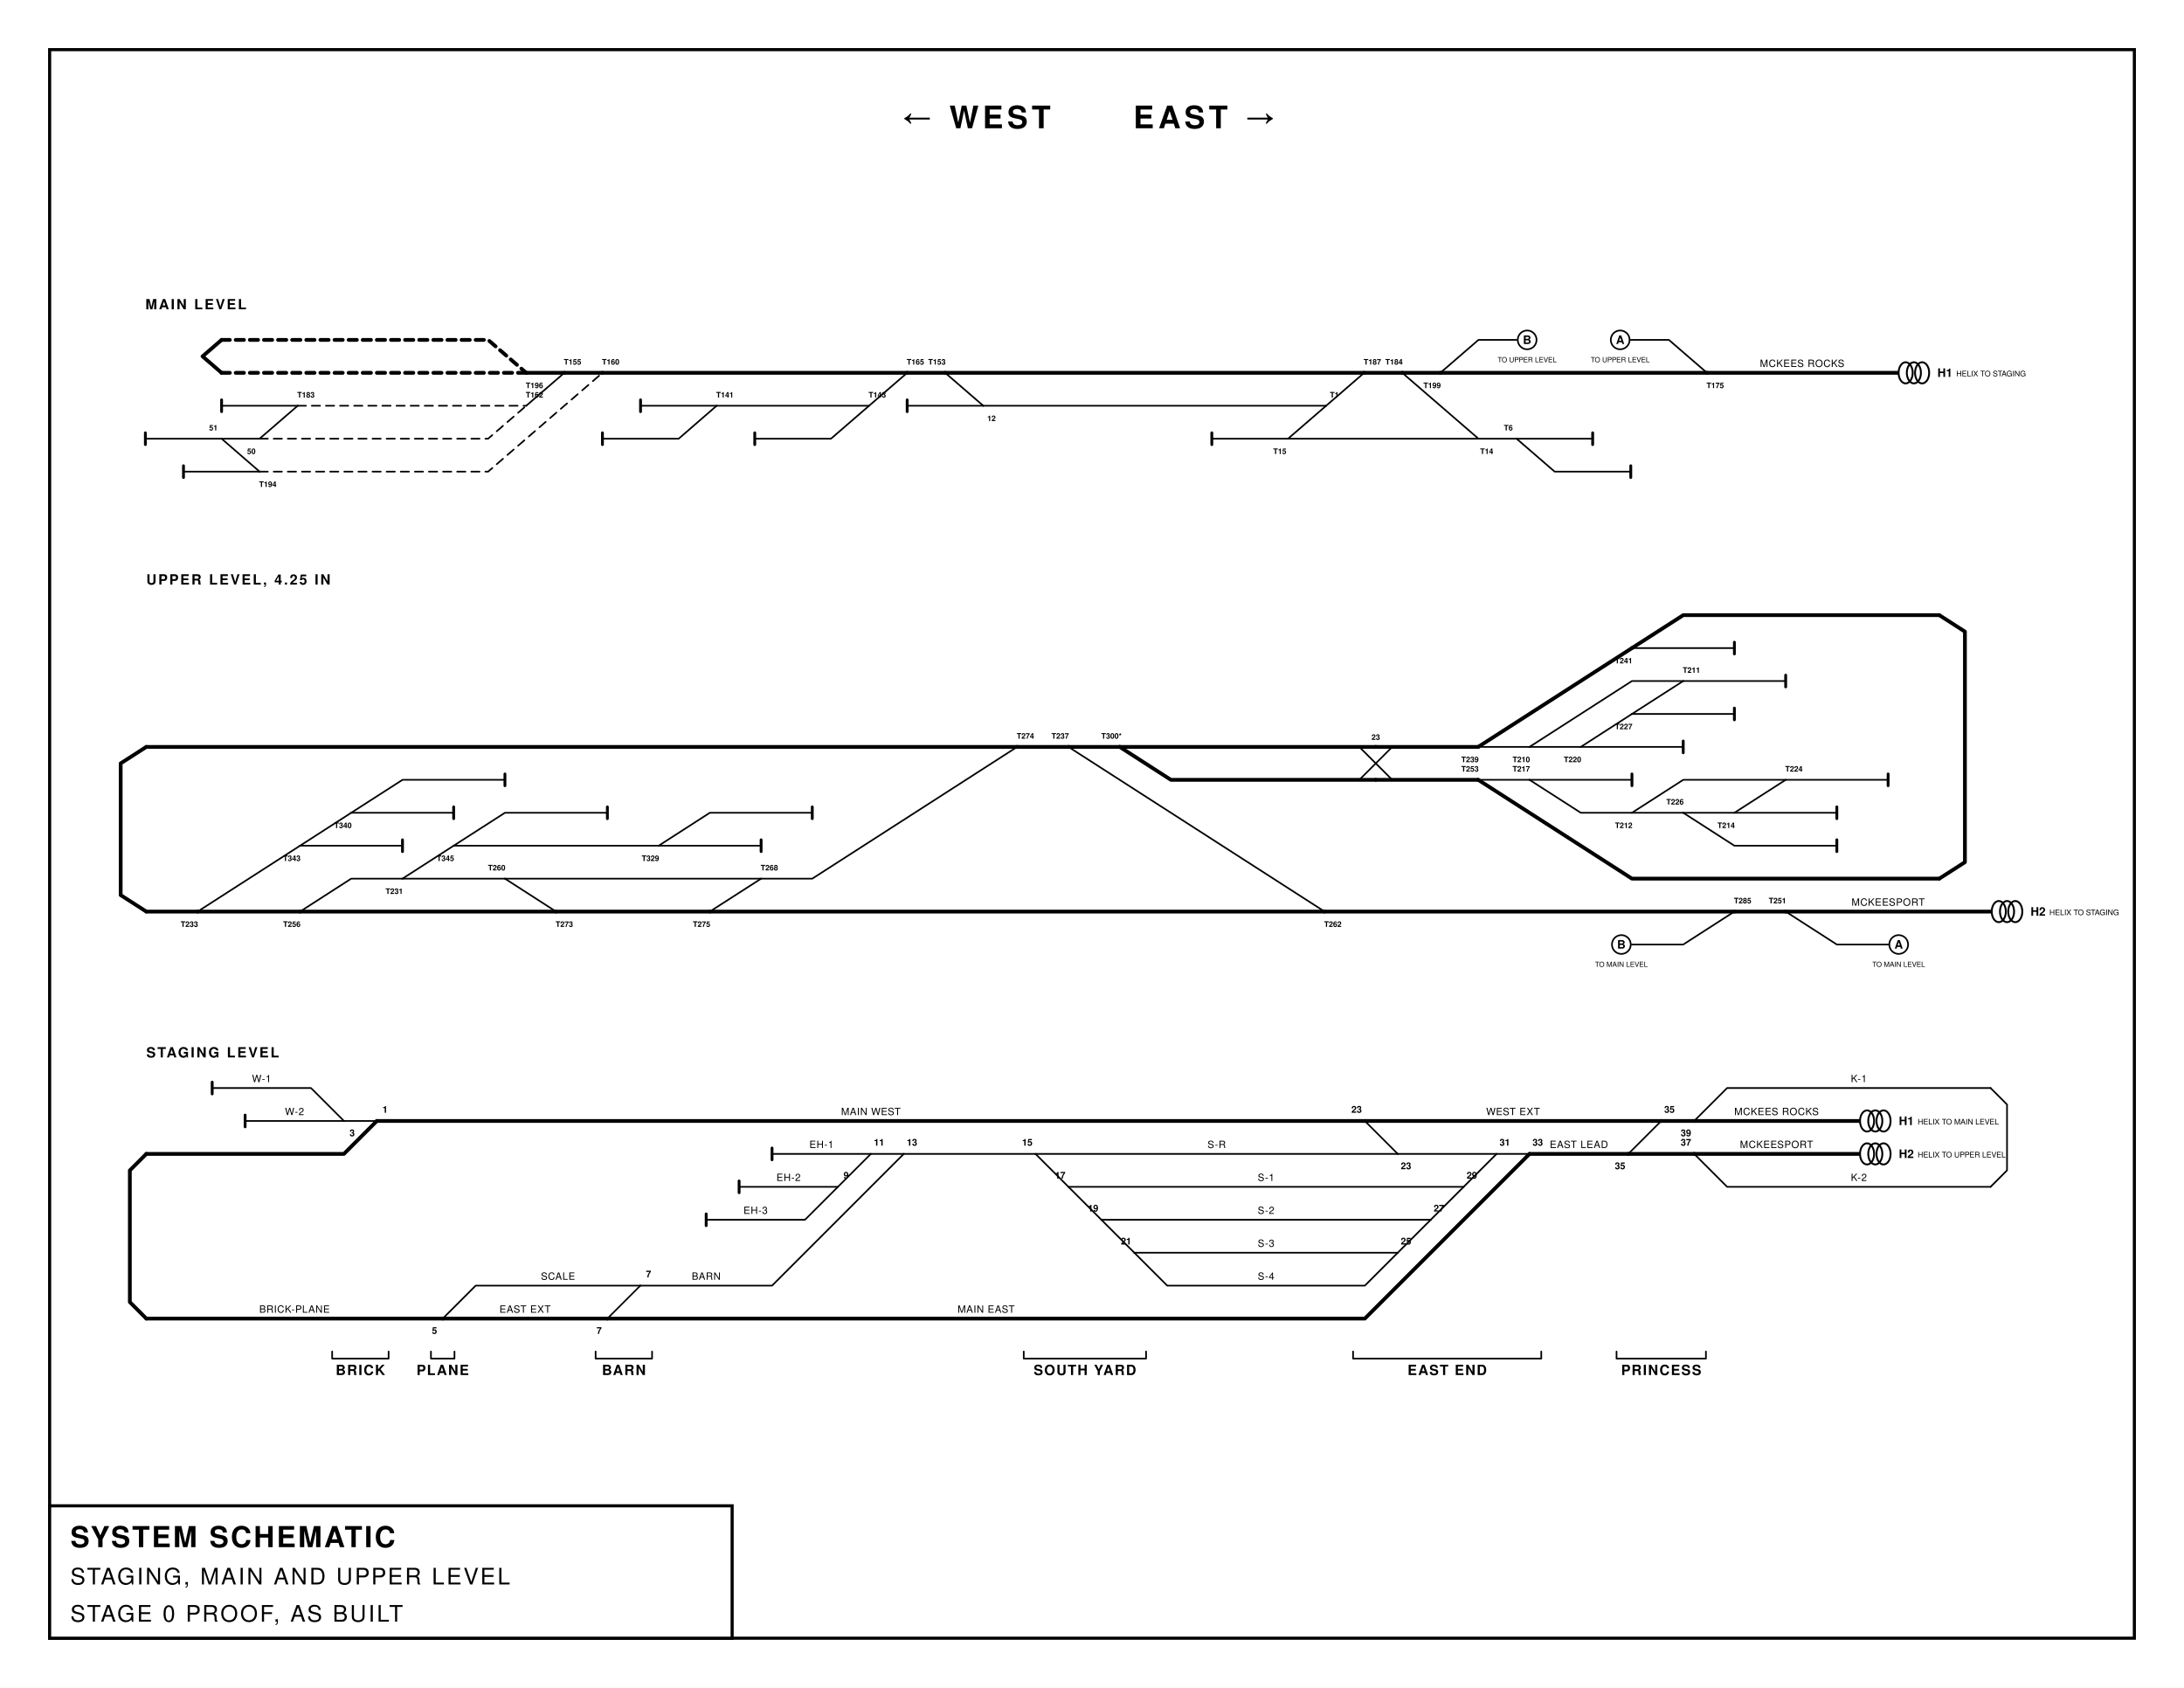
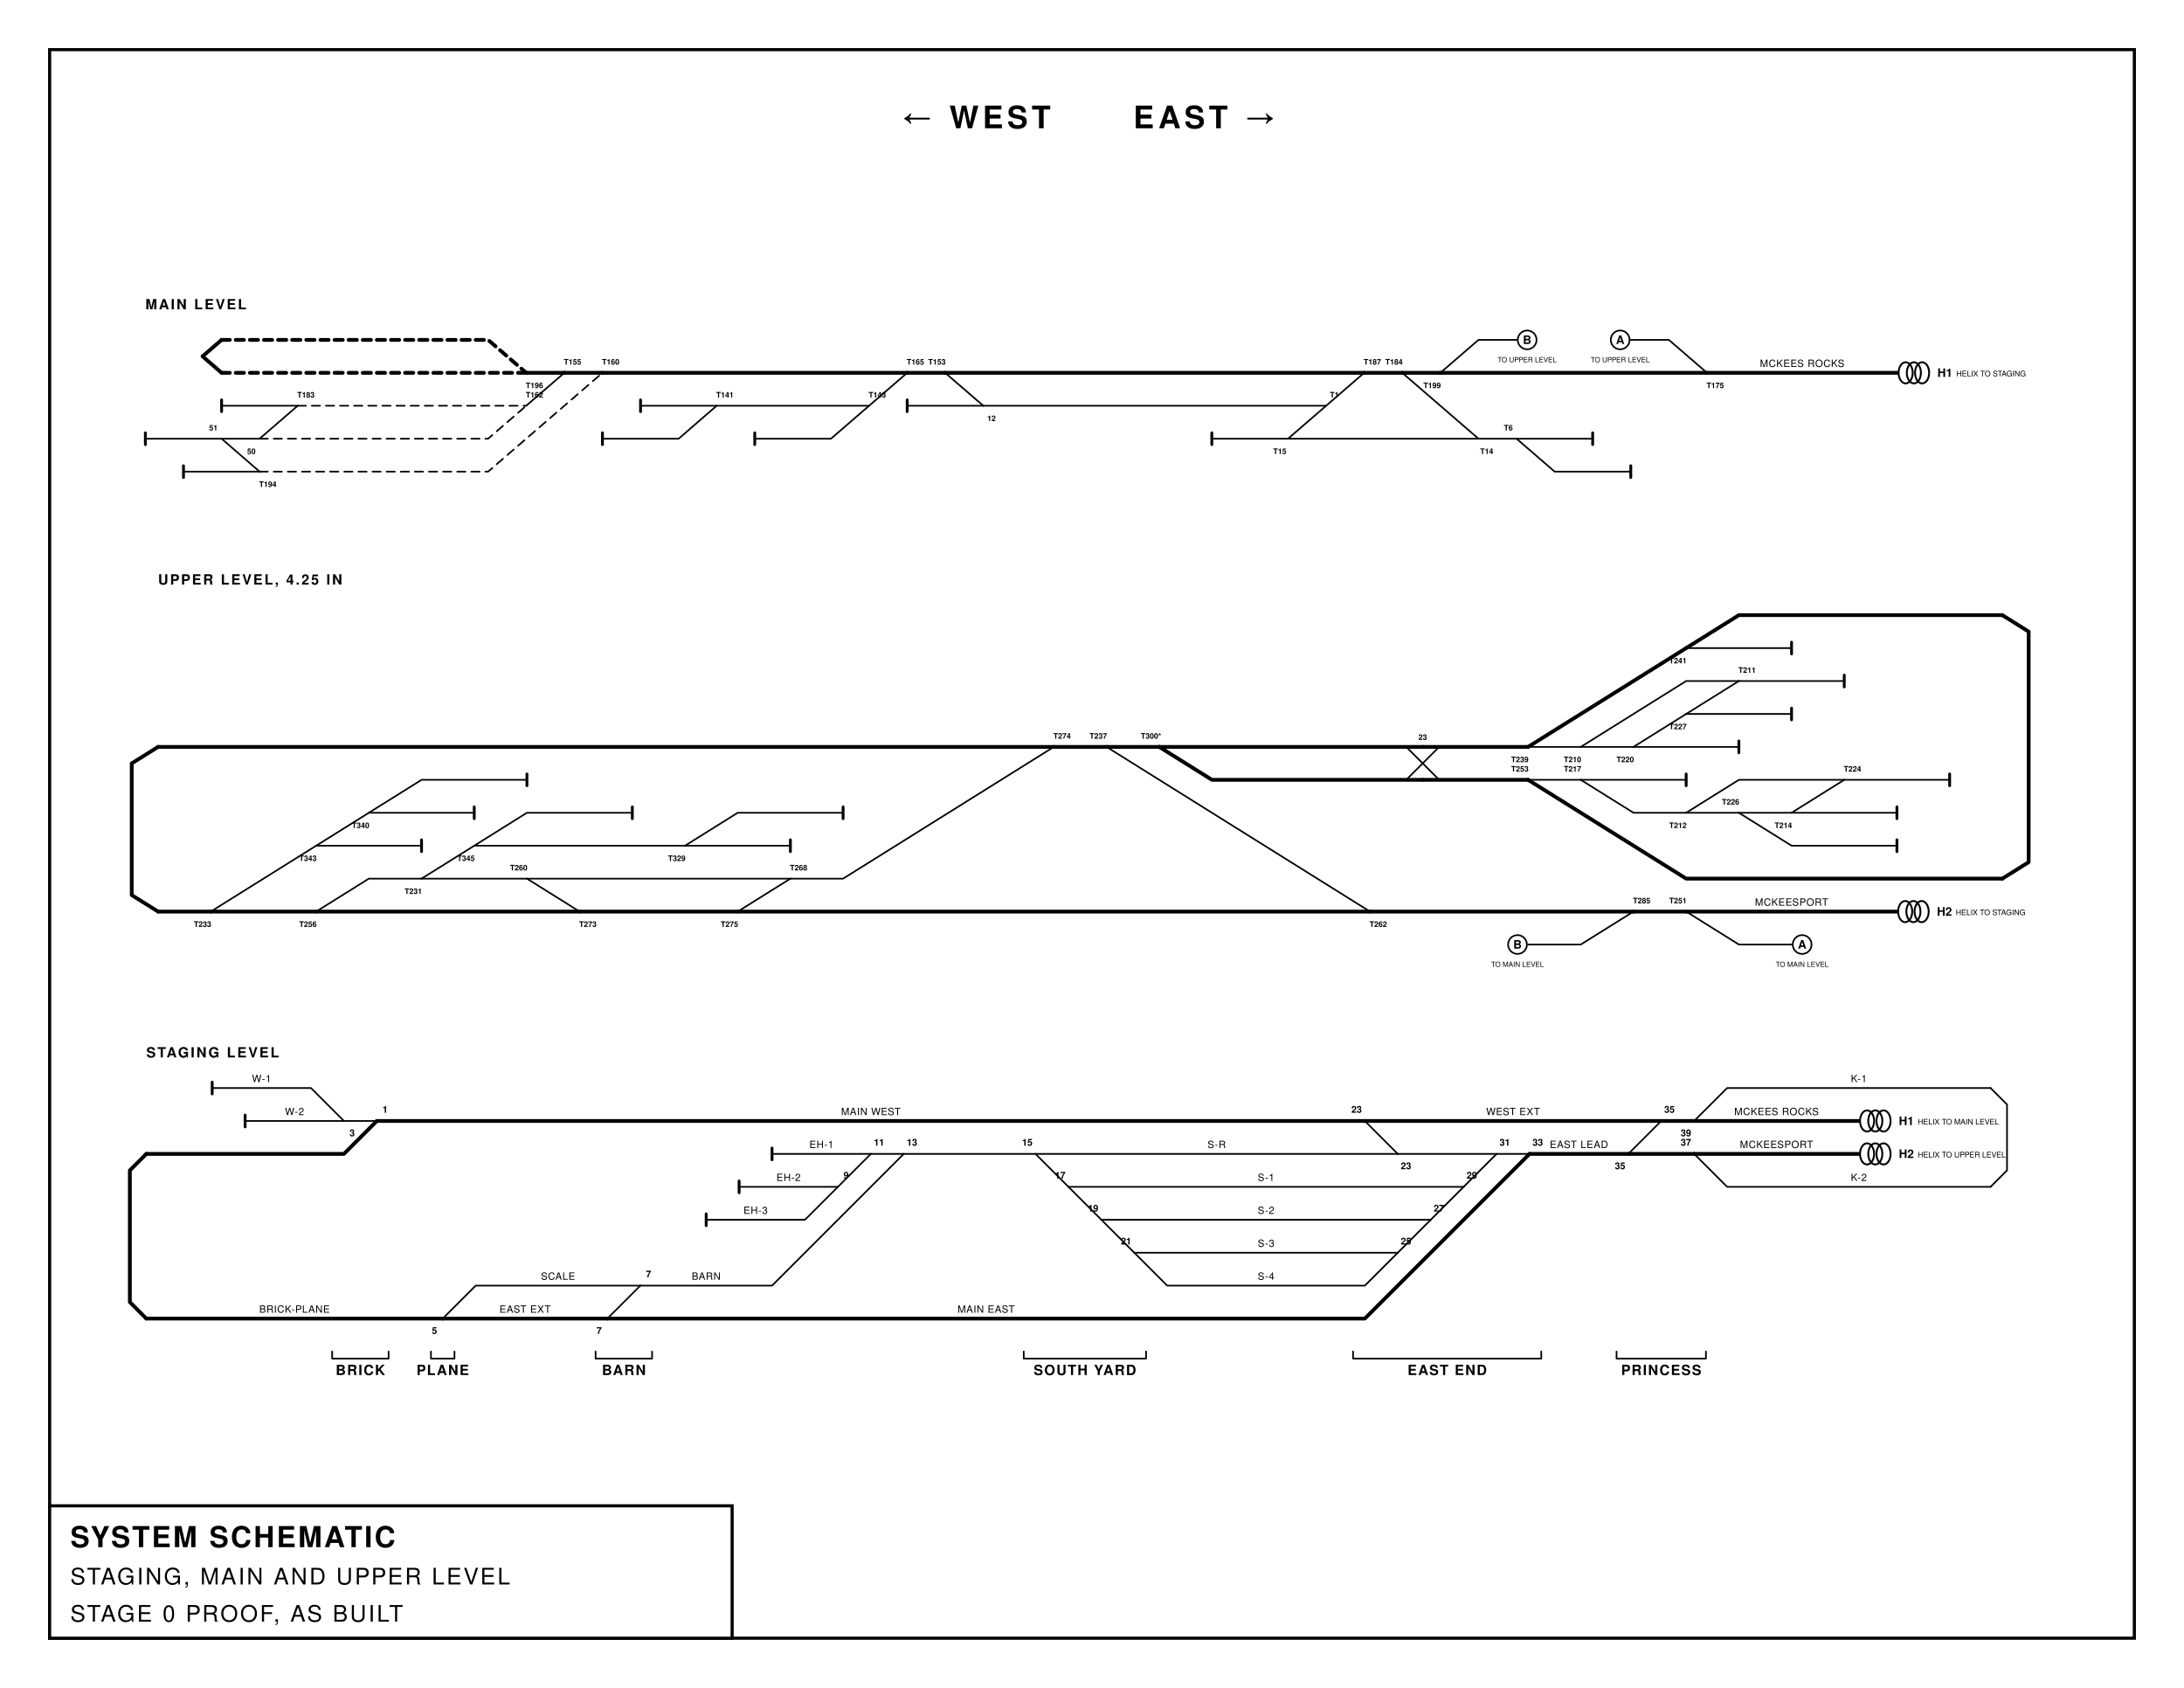
<svg xmlns="http://www.w3.org/2000/svg" viewBox="0 0 1056 816" width="1056" height="816" font-family="'Helvetica Neue',Helvetica,Arial,sans-serif">
  <rect width="1056" height="816" fill="#fff" />
  <rect x="24" y="24" width="1008" height="768" fill="none" stroke="#000" stroke-width="1.5" />
  <g transform="translate(48.0,130.2) scale(0.5687)" fill="none" stroke="#000" stroke-linecap="round" stroke-linejoin="round">
    <path d="M945.9,144.0 L1010.7,144.0" stroke-width="1.4" />
    <path d="M1010.7,144.0 L1172.6,144.0" stroke-width="1.4" />
    <path d="M1010.7,144.0 L1043.1,116.0" stroke-width="1.4" />
    <path d="M1172.6,144.0 L1205.0,144.0" stroke-width="1.4" />
    <path d="M1205.0,144.0 L1269.7,144.0" stroke-width="1.4" />
    <path d="M1205.0,144.0 L1237.4,172.0 L1302.1,172.0" stroke-width="1.4" />
    <path d="M1043.1,116.0 L1075.4,88.0" stroke-width="1.4" />
    <path d="M751.6,116.0 L1043.1,116.0" stroke-width="1.4" />
    <path d="M686.9,116.0 L751.6,116.0" stroke-width="1.4" />
    <path d="M719.2,88.0 L751.6,116.0" stroke-width="1.4" />
    <path d="M1107.8,88.0 L1172.6,144.0" stroke-width="1.4" />
    <path d="M524.9,116.0 L654.5,116.0" stroke-width="1.4" />
    <path d="M460.2,116.0 L524.9,116.0" stroke-width="1.4" />
    <path d="M427.8,144.0 L492.6,144.0 L524.9,116.0" stroke-width="1.4" />
    <path d="M654.5,116.0 L686.9,88.0" stroke-width="1.4" />
    <path d="M557.3,144.0 L622.1,144.0 L654.5,116.0" stroke-width="1.4" />
    <path d="M686.9,88.0 L719.2,88.0" stroke-width="3.2" />
    <path d="M719.2,88.0 L1075.4,88.0" stroke-width="3.2" />
    <path d="M395.4,88.0 L427.8,88.0" stroke-width="3.2" />
    <path d="M363.0,88.0 L395.4,88.0" stroke-width="3.2" />
    <path d="M363.0,116.0 L395.4,88.0" stroke-width="1.4" />
    <path d="M136.3,144.0 L330.6,144.0 L363.0,116.0" stroke-width="1.4" stroke-dasharray="7 5" />
    <path d="M168.7,116.0 L363.0,116.0" stroke-width="1.4" stroke-dasharray="7 5" />
    <path d="M427.8,88.0 L686.9,88.0" stroke-width="3.2" />
    <path d="M136.3,172.0 L330.6,172.0 L427.8,88.0" stroke-width="1.4" stroke-dasharray="7 5" />
    <path d="M39.2,144.0 L104.0,144.0" stroke-width="1.4" />
    <path d="M104.0,144.0 L136.3,172.0" stroke-width="1.4" />
    <path d="M136.3,144.0 L168.7,116.0" stroke-width="1.4" />
    <path d="M104.0,144.0 L136.3,144.0" stroke-width="1.4" />
    <path d="M1075.4,88.0 L1107.8,88.0" stroke-width="3.2" />
    <path d="M1107.8,88.0 L1140.2,88.0" stroke-width="3.2" />
    <path d="M104.0,116.0 L168.7,116.0" stroke-width="1.4" />
    <path d="M71.6,172.0 L136.3,172.0" stroke-width="1.4" />
    <path d="M104.0,88.0 L363.0,88.0" stroke-width="3.2" stroke-dasharray="7 5" />
    <path d="M104.0,60.0 L330.6,60.0 L363.0,88.0" stroke-width="3.2" stroke-dasharray="7 5" />
    <path d="M1366.9,88.0 L1528.8,88.0" stroke-width="3.2" />
    <path d="M1140.2,88.0 L1366.9,88.0" stroke-width="3.2" />
    <path d="M1302.1,60.0 L1334.5,60.0 L1366.9,88.0" stroke-width="1.4" />
    <path d="M1140.2,88.0 L1172.6,60.0 L1205.0,60.0" stroke-width="1.4" />
    <path d="M104.0,60.0 L87.8,74.0 L87.8,74.0 L104.0,88.0" stroke-width="3.2" />
    <path d="M945.9,139.0 L945.9,149.0" stroke-width="2.4" />
    <path d="M1269.7,139.0 L1269.7,149.0" stroke-width="2.4" />
    <path d="M1302.1,167.0 L1302.1,177.0" stroke-width="2.4" />
    <path d="M686.9,111.0 L686.9,121.0" stroke-width="2.4" />
    <path d="M460.2,111.0 L460.2,121.0" stroke-width="2.4" />
    <path d="M427.8,139.0 L427.8,149.0" stroke-width="2.4" />
    <path d="M557.3,139.0 L557.3,149.0" stroke-width="2.4" />
    <path d="M39.2,139.0 L39.2,149.0" stroke-width="2.4" />
    <path d="M104.0,111.0 L104.0,121.0" stroke-width="2.4" />
    <path d="M71.6,167.0 L71.6,177.0" stroke-width="2.4" />
    <ellipse cx="1535.8" cy="88.0" rx="6" ry="9" stroke-width="1.6" />
    <ellipse cx="1542.8" cy="88.0" rx="6" ry="9" stroke-width="1.6" />
    <ellipse cx="1549.8" cy="88.0" rx="6" ry="9" stroke-width="1.6" />
    <circle cx="1293.1" cy="60.0" r="8" stroke-width="1.4" fill="#fff" />
    <circle cx="1214.0" cy="60.0" r="8" stroke-width="1.4" fill="#fff" />
    <text x="39.2" y="34.0" font-size="12" text-anchor="start" font-weight="bold" fill="#000" stroke="none" letter-spacing="1.5">MAIN LEVEL</text>
    <text x="1447.8" y="83.0" font-size="8.5" text-anchor="middle" font-weight="normal" fill="#000" stroke="none" letter-spacing="0.4">MCKEES ROCKS</text>
    <text x="1003.7" y="157.0" font-size="6.5" text-anchor="middle" font-weight="bold" fill="#000" stroke="none">T15</text>
    <text x="1198.0" y="137.0" font-size="6.5" text-anchor="middle" font-weight="bold" fill="#000" stroke="none">T6</text>
    <text x="1050.1" y="109.0" font-size="6.5" text-anchor="middle" font-weight="bold" fill="#000" stroke="none">T1</text>
    <text x="758.6" y="129.0" font-size="6.5" text-anchor="middle" font-weight="bold" fill="#000" stroke="none">12</text>
    <text x="1179.6" y="157.0" font-size="6.5" text-anchor="middle" font-weight="bold" fill="#000" stroke="none">T14</text>
    <text x="531.9" y="109.0" font-size="6.5" text-anchor="middle" font-weight="bold" fill="#000" stroke="none">T141</text>
    <text x="661.5" y="109.0" font-size="6.5" text-anchor="middle" font-weight="bold" fill="#000" stroke="none">T143</text>
    <text x="712.2" y="81.0" font-size="6.5" text-anchor="middle" font-weight="bold" fill="#000" stroke="none">T153</text>
    <text x="402.4" y="81.0" font-size="6.5" text-anchor="middle" font-weight="bold" fill="#000" stroke="none">T155</text>
    <text x="370.0" y="109.0" font-size="6.5" text-anchor="middle" font-weight="bold" fill="#000" stroke="none">T162</text>
    <text x="434.8" y="81.0" font-size="6.5" text-anchor="middle" font-weight="bold" fill="#000" stroke="none">T160</text>
    <text x="97.0" y="137.0" font-size="6.5" text-anchor="middle" font-weight="bold" fill="#000" stroke="none">51</text>
    <text x="129.3" y="157.0" font-size="6.5" text-anchor="middle" font-weight="bold" fill="#000" stroke="none">50</text>
    <text x="693.9" y="81.0" font-size="6.5" text-anchor="middle" font-weight="bold" fill="#000" stroke="none">T165</text>
    <text x="1100.8" y="81.0" font-size="6.5" text-anchor="middle" font-weight="bold" fill="#000" stroke="none">T184</text>
    <text x="175.7" y="109.0" font-size="6.5" text-anchor="middle" font-weight="bold" fill="#000" stroke="none">T183</text>
    <text x="1082.4" y="81.0" font-size="6.5" text-anchor="middle" font-weight="bold" fill="#000" stroke="none">T187</text>
    <text x="143.3" y="185.0" font-size="6.5" text-anchor="middle" font-weight="bold" fill="#000" stroke="none">T194</text>
    <text x="370.0" y="101.0" font-size="6.5" text-anchor="middle" font-weight="bold" fill="#000" stroke="none">T196</text>
    <text x="1373.9" y="101.0" font-size="6.5" text-anchor="middle" font-weight="bold" fill="#000" stroke="none">T175</text>
    <text x="1133.2" y="101.0" font-size="6.5" text-anchor="middle" font-weight="bold" fill="#000" stroke="none">T199</text>
    <text x="1562.8" y="91.5" font-size="10" text-anchor="start" font-weight="bold" fill="#000" stroke="none">H1</text>
    <text x="1578.8" y="91.0" font-size="6.5" text-anchor="start" font-weight="normal" fill="#000" stroke="none">HELIX TO STAGING</text>
    <text x="1293.1" y="63.5" font-size="10" text-anchor="middle" font-weight="bold" fill="#000" stroke="none">A</text>
    <text x="1293.1" y="79.0" font-size="6" text-anchor="middle" font-weight="normal" fill="#000" stroke="none">TO UPPER LEVEL</text>
    <text x="1214.0" y="63.5" font-size="10" text-anchor="middle" font-weight="bold" fill="#000" stroke="none">B</text>
    <text x="1214.0" y="79.0" font-size="6" text-anchor="middle" font-weight="normal" fill="#000" stroke="none">TO UPPER LEVEL</text>
-     <path d="M1172.4,406.0 L1216.0,406.0" stroke-width="1.4" />
-     <path d="M1216.0,406.0 L1303.1,350.0 L1346.7,350.0" stroke-width="1.4" />
-     <path d="M1216.0,406.0 L1259.6,406.0" stroke-width="1.4" />
-     <path d="M1346.7,350.0 L1433.8,350.0" stroke-width="1.4" />
-     <path d="M1303.1,378.0 L1346.7,350.0" stroke-width="1.4" />
-     <path d="M1216.0,434.0 L1259.6,462.0 L1303.1,462.0" stroke-width="1.4" />
-     <path d="M1303.1,462.0 L1346.7,462.0" stroke-width="1.4" />
-     <path d="M1303.1,462.0 L1346.7,434.0 L1433.8,434.0" stroke-width="1.4" />
-     <path d="M1346.7,462.0 L1390.2,462.0" stroke-width="1.4" />
-     <path d="M1390.2,462.0 L1477.3,462.0" stroke-width="1.4" />
-     <path d="M1390.2,462.0 L1433.8,434.0" stroke-width="1.4" />
-     <path d="M1172.4,434.0 L1216.0,434.0" stroke-width="1.4" />
-     <path d="M1216.0,434.0 L1303.1,434.0" stroke-width="1.4" />
-     <path d="M1259.6,406.0 L1303.1,378.0" stroke-width="1.4" />
-     <path d="M1259.6,406.0 L1346.7,406.0" stroke-width="1.4" />
-     <path d="M1433.8,434.0 L1520.9,434.0" stroke-width="1.4" />
-     <path d="M1346.7,462.0 L1390.2,490.0 L1477.3,490.0" stroke-width="1.4" />
-     <path d="M1303.1,378.0 L1390.2,378.0" stroke-width="1.4" />
-     <path d="M170.7,546.0 L214.2,518.0 L257.8,518.0" stroke-width="1.4" />
-     <path d="M257.8,518.0 L344.9,518.0" stroke-width="1.4" />
-     <path d="M257.8,518.0 L301.3,490.0" stroke-width="1.4" />
-     <path d="M40.0,546.0 L83.6,546.0" stroke-width="3.2" />
-     <path d="M40.0,406.0 L780.4,406.0" stroke-width="3.2" />
-     <path d="M83.6,546.0 L170.7,546.0" stroke-width="3.2" />
-     <path d="M83.6,546.0 L170.7,490.0" stroke-width="1.4" />
-     <path d="M1085.3,406.0 L1172.4,406.0" stroke-width="3.2" />
-     <path d="M1172.4,406.0 L1303.1,322.0" stroke-width="3.2" />
-     <path d="M1303.1,322.0 L1346.7,294.0 L1564.4,294.0" stroke-width="3.2" />
-     <path d="M1172.4,434.0 L1303.1,518.0 L1564.4,518.0" stroke-width="3.2" />
-     <path d="M1303.1,322.0 L1390.2,322.0" stroke-width="1.4" />
-     <path d="M1085.3,434.0 L1172.4,434.0" stroke-width="3.2" />
-     <path d="M1390.2,546.0 L1433.8,546.0" stroke-width="3.2" />
-     <path d="M170.7,546.0 L388.4,546.0" stroke-width="3.2" />
-     <path d="M780.4,406.0 L824.0,406.0" stroke-width="3.2" />
-     <path d="M824.0,406.0 L1041.8,546.0" stroke-width="1.4" />
-     <path d="M344.9,518.0 L562.7,518.0" stroke-width="1.4" />
-     <path d="M344.9,518.0 L388.4,546.0" stroke-width="1.4" />
-     <path d="M1041.8,546.0 L1390.2,546.0" stroke-width="3.2" />
-     <path d="M519.1,546.0 L1041.8,546.0" stroke-width="3.2" />
-     <path d="M562.7,518.0 L606.2,518.0 L780.4,406.0" stroke-width="1.4" />
-     <path d="M519.1,546.0 L562.7,518.0" stroke-width="1.4" />
-     <path d="M388.4,546.0 L519.1,546.0" stroke-width="3.2" />
-     <path d="M867.6,406.0 L911.1,434.0 L1085.3,434.0" stroke-width="3.2" />
-     <path d="M301.3,490.0 L475.6,490.0" stroke-width="1.4" />
-     <path d="M475.6,490.0 L562.7,490.0" stroke-width="1.4" />
-     <path d="M475.6,490.0 L519.1,462.0 L606.2,462.0" stroke-width="1.4" />
-     <path d="M170.7,490.0 L214.2,462.0" stroke-width="1.4" />
-     <path d="M214.2,462.0 L301.3,462.0" stroke-width="1.4" />
-     <path d="M214.2,462.0 L257.8,434.0 L344.9,434.0" stroke-width="1.4" />
-     <path d="M301.3,490.0 L344.9,462.0 L432.0,462.0" stroke-width="1.4" />
-     <path d="M170.7,490.0 L257.8,490.0" stroke-width="1.4" />
-     <path d="M1433.8,546.0 L1608.0,546.0" stroke-width="3.2" />
-     <path d="M867.6,406.0 L1085.3,406.0" stroke-width="3.2" />
-     <path d="M824.0,406.0 L867.6,406.0" stroke-width="3.2" />
-     <path d="M1433.8,546.0 L1477.3,574.0 L1520.9,574.0" stroke-width="1.4" />
-     <path d="M1303.1,574.0 L1346.7,574.0 L1390.2,546.0" stroke-width="1.4" />
-     <path d="M40.0,406.0 L18.2,420.0 L18.2,532.0 L40.0,546.0" stroke-width="3.2" />
-     <path d="M1564.4,294.0 L1586.2,308.0 L1586.2,504.0 L1564.4,518.0" stroke-width="3.2" />
-     <path d="M1071.3,406.0 L1099.3,434.0 M1071.3,434.0 L1099.3,406.0" stroke-width="1.4" />
-     <path d="M1433.8,345.0 L1433.8,355.0" stroke-width="2.4" />
-     <path d="M1477.3,457.0 L1477.3,467.0" stroke-width="2.4" />
-     <path d="M1303.1,429.0 L1303.1,439.0" stroke-width="2.4" />
-     <path d="M1346.7,401.0 L1346.7,411.0" stroke-width="2.4" />
-     <path d="M1520.9,429.0 L1520.9,439.0" stroke-width="2.4" />
-     <path d="M1477.3,485.0 L1477.3,495.0" stroke-width="2.4" />
-     <path d="M1390.2,373.0 L1390.2,383.0" stroke-width="2.4" />
-     <path d="M1390.2,317.0 L1390.2,327.0" stroke-width="2.4" />
-     <ellipse cx="1615.0" cy="546.0" rx="6" ry="9" stroke-width="1.6" />
-     <ellipse cx="1622.0" cy="546.0" rx="6" ry="9" stroke-width="1.6" />
-     <ellipse cx="1629.0" cy="546.0" rx="6" ry="9" stroke-width="1.6" />
-     <path d="M562.7,485.0 L562.7,495.0" stroke-width="2.4" />
-     <path d="M606.2,457.0 L606.2,467.0" stroke-width="2.4" />
-     <path d="M301.3,457.0 L301.3,467.0" stroke-width="2.4" />
-     <path d="M344.9,429.0 L344.9,439.0" stroke-width="2.4" />
-     <path d="M432.0,457.0 L432.0,467.0" stroke-width="2.4" />
-     <path d="M257.8,485.0 L257.8,495.0" stroke-width="2.4" />
-     <circle cx="1529.9" cy="574.0" r="8" stroke-width="1.4" fill="#fff" />
-     <circle cx="1294.1" cy="574.0" r="8" stroke-width="1.4" fill="#fff" />
-     <text x="40.0" y="268.0" font-size="12" text-anchor="start" font-weight="bold" fill="#000" stroke="none" letter-spacing="1.5">UPPER LEVEL, 4.25 IN</text>
-     <text x="1520.9" y="541.0" font-size="8.5" text-anchor="middle" font-weight="normal" fill="#000" stroke="none" letter-spacing="0.4">MCKEESPORT</text>
-     <text x="1209.0" y="419.0" font-size="6.5" text-anchor="middle" font-weight="bold" fill="#000" stroke="none">T210</text>
-     <text x="1353.7" y="343.0" font-size="6.5" text-anchor="middle" font-weight="bold" fill="#000" stroke="none">T211</text>
-     <text x="1296.1" y="475.0" font-size="6.5" text-anchor="middle" font-weight="bold" fill="#000" stroke="none">T212</text>
-     <text x="1383.2" y="475.0" font-size="6.5" text-anchor="middle" font-weight="bold" fill="#000" stroke="none">T214</text>
-     <text x="1209.0" y="427.0" font-size="6.5" text-anchor="middle" font-weight="bold" fill="#000" stroke="none">T217</text>
-     <text x="1252.6" y="419.0" font-size="6.5" text-anchor="middle" font-weight="bold" fill="#000" stroke="none">T220</text>
-     <text x="1440.8" y="427.0" font-size="6.5" text-anchor="middle" font-weight="bold" fill="#000" stroke="none">T224</text>
-     <text x="1339.7" y="455.0" font-size="6.5" text-anchor="middle" font-weight="bold" fill="#000" stroke="none">T226</text>
-     <text x="1296.1" y="391.0" font-size="6.5" text-anchor="middle" font-weight="bold" fill="#000" stroke="none">T227</text>
-     <text x="250.8" y="531.0" font-size="6.5" text-anchor="middle" font-weight="bold" fill="#000" stroke="none">T231</text>
-     <text x="76.6" y="559.0" font-size="6.5" text-anchor="middle" font-weight="bold" fill="#000" stroke="none">T233</text>
-     <text x="1165.4" y="419.0" font-size="6.5" text-anchor="middle" font-weight="bold" fill="#000" stroke="none">T239</text>
-     <text x="1296.1" y="335.0" font-size="6.5" text-anchor="middle" font-weight="bold" fill="#000" stroke="none">T241</text>
-     <text x="1165.4" y="427.0" font-size="6.5" text-anchor="middle" font-weight="bold" fill="#000" stroke="none">T253</text>
-     <text x="1426.8" y="539.0" font-size="6.5" text-anchor="middle" font-weight="bold" fill="#000" stroke="none">T251</text>
-     <text x="163.7" y="559.0" font-size="6.5" text-anchor="middle" font-weight="bold" fill="#000" stroke="none">T256</text>
-     <text x="817.0" y="399.0" font-size="6.5" text-anchor="middle" font-weight="bold" fill="#000" stroke="none">T237</text>
-     <text x="337.9" y="511.0" font-size="6.5" text-anchor="middle" font-weight="bold" fill="#000" stroke="none">T260</text>
-     <text x="1048.8" y="559.0" font-size="6.5" text-anchor="middle" font-weight="bold" fill="#000" stroke="none">T262</text>
-     <text x="569.7" y="511.0" font-size="6.5" text-anchor="middle" font-weight="bold" fill="#000" stroke="none">T268</text>
-     <text x="787.4" y="399.0" font-size="6.5" text-anchor="middle" font-weight="bold" fill="#000" stroke="none">T274</text>
-     <text x="395.4" y="559.0" font-size="6.5" text-anchor="middle" font-weight="bold" fill="#000" stroke="none">T273</text>
-     <text x="1397.2" y="539.0" font-size="6.5" text-anchor="middle" font-weight="bold" fill="#000" stroke="none">T285</text>
-     <text x="512.1" y="559.0" font-size="6.5" text-anchor="middle" font-weight="bold" fill="#000" stroke="none">T275</text>
-     <text x="1085.3" y="400.0" font-size="6.5" text-anchor="middle" font-weight="bold" fill="#000" stroke="none">23</text>
-     <text x="860.6" y="399.0" font-size="6.5" text-anchor="middle" font-weight="bold" fill="#000" stroke="none">T300*</text>
-     <text x="468.6" y="503.0" font-size="6.5" text-anchor="middle" font-weight="bold" fill="#000" stroke="none">T329</text>
-     <text x="207.2" y="475.0" font-size="6.5" text-anchor="middle" font-weight="bold" fill="#000" stroke="none">T340</text>
-     <text x="294.3" y="503.0" font-size="6.5" text-anchor="middle" font-weight="bold" fill="#000" stroke="none">T345</text>
-     <text x="163.7" y="503.0" font-size="6.5" text-anchor="middle" font-weight="bold" fill="#000" stroke="none">T343</text>
-     <text x="1642.0" y="549.5" font-size="10" text-anchor="start" font-weight="bold" fill="#000" stroke="none">H2</text>
-     <text x="1658.0" y="549.0" font-size="6.5" text-anchor="start" font-weight="normal" fill="#000" stroke="none">HELIX TO STAGING</text>
-     <text x="1529.9" y="577.5" font-size="10" text-anchor="middle" font-weight="bold" fill="#000" stroke="none">A</text>
-     <text x="1529.9" y="593.0" font-size="6" text-anchor="middle" font-weight="normal" fill="#000" stroke="none">TO MAIN LEVEL</text>
-     <text x="1294.1" y="577.5" font-size="10" text-anchor="middle" font-weight="bold" fill="#000" stroke="none">B</text>
-     <text x="1294.1" y="593.0" font-size="6" text-anchor="middle" font-weight="normal" fill="#000" stroke="none">TO MAIN LEVEL</text>
+     <path d="M1214.8,406.0 L1259.6,406.0" stroke-width="1.4" />
+     <path d="M1259.6,406.0 L1349.2,350.0 L1394.0,350.0" stroke-width="1.4" />
+     <path d="M1259.6,406.0 L1304.4,406.0" stroke-width="1.4" />
+     <path d="M1394.0,350.0 L1483.6,350.0" stroke-width="1.4" />
+     <path d="M1349.2,378.0 L1394.0,350.0" stroke-width="1.4" />
+     <path d="M1259.6,434.0 L1304.4,462.0 L1349.2,462.0" stroke-width="1.4" />
+     <path d="M1349.2,462.0 L1394.0,462.0" stroke-width="1.4" />
+     <path d="M1349.2,462.0 L1394.0,434.0 L1483.6,434.0" stroke-width="1.4" />
+     <path d="M1394.0,462.0 L1438.8,462.0" stroke-width="1.4" />
+     <path d="M1438.8,462.0 L1528.4,462.0" stroke-width="1.4" />
+     <path d="M1438.8,462.0 L1483.6,434.0" stroke-width="1.4" />
+     <path d="M1214.8,434.0 L1259.6,434.0" stroke-width="1.4" />
+     <path d="M1259.6,434.0 L1349.2,434.0" stroke-width="1.4" />
+     <path d="M1304.4,406.0 L1349.2,378.0" stroke-width="1.4" />
+     <path d="M1304.4,406.0 L1394.0,406.0" stroke-width="1.4" />
+     <path d="M1483.6,434.0 L1573.2,434.0" stroke-width="1.4" />
+     <path d="M1394.0,462.0 L1438.8,490.0 L1528.4,490.0" stroke-width="1.4" />
+     <path d="M1349.2,378.0 L1438.8,378.0" stroke-width="1.4" />
+     <path d="M184.4,546.0 L229.2,518.0 L274.0,518.0" stroke-width="1.4" />
+     <path d="M274.0,518.0 L363.6,518.0" stroke-width="1.4" />
+     <path d="M274.0,518.0 L318.8,490.0" stroke-width="1.4" />
+     <path d="M50.0,546.0 L94.8,546.0" stroke-width="3.2" />
+     <path d="M50.0,406.0 L811.6,406.0" stroke-width="3.2" />
+     <path d="M94.8,546.0 L184.4,546.0" stroke-width="3.2" />
+     <path d="M94.8,546.0 L184.4,490.0" stroke-width="1.4" />
+     <path d="M1125.2,406.0 L1214.8,406.0" stroke-width="3.2" />
+     <path d="M1214.8,406.0 L1349.2,322.0" stroke-width="3.2" />
+     <path d="M1349.2,322.0 L1394.0,294.0 L1618.0,294.0" stroke-width="3.2" />
+     <path d="M1214.8,434.0 L1349.2,518.0 L1618.0,518.0" stroke-width="3.2" />
+     <path d="M1349.2,322.0 L1438.8,322.0" stroke-width="1.4" />
+     <path d="M1125.2,434.0 L1214.8,434.0" stroke-width="3.2" />
+     <path d="M1304.4,546.0 L1349.2,546.0" stroke-width="3.2" />
+     <path d="M184.4,546.0 L408.4,546.0" stroke-width="3.2" />
+     <path d="M811.6,406.0 L856.4,406.0" stroke-width="3.2" />
+     <path d="M856.4,406.0 L1080.4,546.0" stroke-width="1.4" />
+     <path d="M363.6,518.0 L587.6,518.0" stroke-width="1.4" />
+     <path d="M363.6,518.0 L408.4,546.0" stroke-width="1.4" />
+     <path d="M1080.4,546.0 L1304.4,546.0" stroke-width="3.2" />
+     <path d="M542.8,546.0 L1080.4,546.0" stroke-width="3.2" />
+     <path d="M587.6,518.0 L632.4,518.0 L811.6,406.0" stroke-width="1.4" />
+     <path d="M542.8,546.0 L587.6,518.0" stroke-width="1.4" />
+     <path d="M408.4,546.0 L542.8,546.0" stroke-width="3.2" />
+     <path d="M901.2,406.0 L946.0,434.0 L1125.2,434.0" stroke-width="3.2" />
+     <path d="M318.8,490.0 L498.0,490.0" stroke-width="1.4" />
+     <path d="M498.0,490.0 L587.6,490.0" stroke-width="1.4" />
+     <path d="M498.0,490.0 L542.8,462.0 L632.4,462.0" stroke-width="1.4" />
+     <path d="M184.4,490.0 L229.2,462.0" stroke-width="1.4" />
+     <path d="M229.2,462.0 L318.8,462.0" stroke-width="1.4" />
+     <path d="M229.2,462.0 L274.0,434.0 L363.6,434.0" stroke-width="1.4" />
+     <path d="M318.8,490.0 L363.6,462.0 L453.2,462.0" stroke-width="1.4" />
+     <path d="M184.4,490.0 L274.0,490.0" stroke-width="1.4" />
+     <path d="M1349.2,546.0 L1528.4,546.0" stroke-width="3.2" />
+     <path d="M901.2,406.0 L1125.2,406.0" stroke-width="3.2" />
+     <path d="M856.4,406.0 L901.2,406.0" stroke-width="3.2" />
+     <path d="M1349.2,546.0 L1394.0,574.0 L1438.8,574.0" stroke-width="1.4" />
+     <path d="M1214.8,574.0 L1259.6,574.0 L1304.4,546.0" stroke-width="1.4" />
+     <path d="M50.0,406.0 L27.6,420.0 L27.6,532.0 L50.0,546.0" stroke-width="3.2" />
+     <path d="M1618.0,294.0 L1640.4,308.0 L1640.4,504.0 L1618.0,518.0" stroke-width="3.2" />
+     <path d="M1111.2,406.0 L1139.2,434.0 M1111.2,434.0 L1139.2,406.0" stroke-width="1.4" />
+     <path d="M1483.6,345.0 L1483.6,355.0" stroke-width="2.4" />
+     <path d="M1528.4,457.0 L1528.4,467.0" stroke-width="2.4" />
+     <path d="M1349.2,429.0 L1349.2,439.0" stroke-width="2.4" />
+     <path d="M1394.0,401.0 L1394.0,411.0" stroke-width="2.4" />
+     <path d="M1573.2,429.0 L1573.2,439.0" stroke-width="2.4" />
+     <path d="M1528.4,485.0 L1528.4,495.0" stroke-width="2.4" />
+     <path d="M1438.8,373.0 L1438.8,383.0" stroke-width="2.4" />
+     <path d="M1438.8,317.0 L1438.8,327.0" stroke-width="2.4" />
+     <ellipse cx="1535.4" cy="546.0" rx="6" ry="9" stroke-width="1.6" />
+     <ellipse cx="1542.4" cy="546.0" rx="6" ry="9" stroke-width="1.6" />
+     <ellipse cx="1549.4" cy="546.0" rx="6" ry="9" stroke-width="1.6" />
+     <path d="M587.6,485.0 L587.6,495.0" stroke-width="2.4" />
+     <path d="M632.4,457.0 L632.4,467.0" stroke-width="2.4" />
+     <path d="M318.8,457.0 L318.8,467.0" stroke-width="2.4" />
+     <path d="M363.6,429.0 L363.6,439.0" stroke-width="2.4" />
+     <path d="M453.2,457.0 L453.2,467.0" stroke-width="2.4" />
+     <path d="M274.0,485.0 L274.0,495.0" stroke-width="2.4" />
+     <circle cx="1447.8" cy="574.0" r="8" stroke-width="1.4" fill="#fff" />
+     <circle cx="1205.8" cy="574.0" r="8" stroke-width="1.4" fill="#fff" />
+     <text x="50.0" y="268.0" font-size="12" text-anchor="start" font-weight="bold" fill="#000" stroke="none" letter-spacing="1.5">UPPER LEVEL, 4.25 IN</text>
+     <text x="1438.8" y="541.0" font-size="8.5" text-anchor="middle" font-weight="normal" fill="#000" stroke="none" letter-spacing="0.4">MCKEESPORT</text>
+     <text x="1252.6" y="419.0" font-size="6.5" text-anchor="middle" font-weight="bold" fill="#000" stroke="none">T210</text>
+     <text x="1401.0" y="343.0" font-size="6.5" text-anchor="middle" font-weight="bold" fill="#000" stroke="none">T211</text>
+     <text x="1342.2" y="475.0" font-size="6.5" text-anchor="middle" font-weight="bold" fill="#000" stroke="none">T212</text>
+     <text x="1431.8" y="475.0" font-size="6.5" text-anchor="middle" font-weight="bold" fill="#000" stroke="none">T214</text>
+     <text x="1252.6" y="427.0" font-size="6.5" text-anchor="middle" font-weight="bold" fill="#000" stroke="none">T217</text>
+     <text x="1297.4" y="419.0" font-size="6.5" text-anchor="middle" font-weight="bold" fill="#000" stroke="none">T220</text>
+     <text x="1490.6" y="427.0" font-size="6.5" text-anchor="middle" font-weight="bold" fill="#000" stroke="none">T224</text>
+     <text x="1387.0" y="455.0" font-size="6.5" text-anchor="middle" font-weight="bold" fill="#000" stroke="none">T226</text>
+     <text x="1342.2" y="391.0" font-size="6.5" text-anchor="middle" font-weight="bold" fill="#000" stroke="none">T227</text>
+     <text x="267.0" y="531.0" font-size="6.5" text-anchor="middle" font-weight="bold" fill="#000" stroke="none">T231</text>
+     <text x="87.8" y="559.0" font-size="6.5" text-anchor="middle" font-weight="bold" fill="#000" stroke="none">T233</text>
+     <text x="1207.8" y="419.0" font-size="6.5" text-anchor="middle" font-weight="bold" fill="#000" stroke="none">T239</text>
+     <text x="1342.2" y="335.0" font-size="6.5" text-anchor="middle" font-weight="bold" fill="#000" stroke="none">T241</text>
+     <text x="1207.8" y="427.0" font-size="6.5" text-anchor="middle" font-weight="bold" fill="#000" stroke="none">T253</text>
+     <text x="1342.2" y="539.0" font-size="6.5" text-anchor="middle" font-weight="bold" fill="#000" stroke="none">T251</text>
+     <text x="177.4" y="559.0" font-size="6.5" text-anchor="middle" font-weight="bold" fill="#000" stroke="none">T256</text>
+     <text x="849.4" y="399.0" font-size="6.5" text-anchor="middle" font-weight="bold" fill="#000" stroke="none">T237</text>
+     <text x="356.6" y="511.0" font-size="6.5" text-anchor="middle" font-weight="bold" fill="#000" stroke="none">T260</text>
+     <text x="1087.4" y="559.0" font-size="6.5" text-anchor="middle" font-weight="bold" fill="#000" stroke="none">T262</text>
+     <text x="594.6" y="511.0" font-size="6.5" text-anchor="middle" font-weight="bold" fill="#000" stroke="none">T268</text>
+     <text x="818.6" y="399.0" font-size="6.5" text-anchor="middle" font-weight="bold" fill="#000" stroke="none">T274</text>
+     <text x="415.4" y="559.0" font-size="6.5" text-anchor="middle" font-weight="bold" fill="#000" stroke="none">T273</text>
+     <text x="1311.4" y="539.0" font-size="6.5" text-anchor="middle" font-weight="bold" fill="#000" stroke="none">T285</text>
+     <text x="535.8" y="559.0" font-size="6.5" text-anchor="middle" font-weight="bold" fill="#000" stroke="none">T275</text>
+     <text x="1125.2" y="400.0" font-size="6.5" text-anchor="middle" font-weight="bold" fill="#000" stroke="none">23</text>
+     <text x="894.2" y="399.0" font-size="6.5" text-anchor="middle" font-weight="bold" fill="#000" stroke="none">T300*</text>
+     <text x="491.0" y="503.0" font-size="6.5" text-anchor="middle" font-weight="bold" fill="#000" stroke="none">T329</text>
+     <text x="222.2" y="475.0" font-size="6.5" text-anchor="middle" font-weight="bold" fill="#000" stroke="none">T340</text>
+     <text x="311.8" y="503.0" font-size="6.5" text-anchor="middle" font-weight="bold" fill="#000" stroke="none">T345</text>
+     <text x="177.4" y="503.0" font-size="6.5" text-anchor="middle" font-weight="bold" fill="#000" stroke="none">T343</text>
+     <text x="1562.4" y="549.5" font-size="10" text-anchor="start" font-weight="bold" fill="#000" stroke="none">H2</text>
+     <text x="1578.4" y="549.0" font-size="6.5" text-anchor="start" font-weight="normal" fill="#000" stroke="none">HELIX TO STAGING</text>
+     <text x="1447.8" y="577.5" font-size="10" text-anchor="middle" font-weight="bold" fill="#000" stroke="none">A</text>
+     <text x="1447.8" y="593.0" font-size="6" text-anchor="middle" font-weight="normal" fill="#000" stroke="none">TO MAIN LEVEL</text>
+     <text x="1205.8" y="577.5" font-size="10" text-anchor="middle" font-weight="bold" fill="#000" stroke="none">B</text>
+     <text x="1205.8" y="593.0" font-size="6" text-anchor="middle" font-weight="normal" fill="#000" stroke="none">TO MAIN LEVEL</text>
    <path d="M1188.0,752.0 L1216.0,752.0" stroke-width="1.4" />
    <path d="M1104.0,752.0 L1188.0,752.0" stroke-width="1.4" />
    <path d="M1160.0,780.0 L1188.0,752.0" stroke-width="1.4" />
    <path d="M208.0,724.0 L236.0,724.0" stroke-width="1.4" />
    <path d="M96.0,696.0 L180.0,696.0 L208.0,724.0" stroke-width="1.4" />
    <path d="M124.0,724.0 L208.0,724.0" stroke-width="1.4" />
    <path d="M796.0,752.0 L824.0,780.0" stroke-width="1.4" />
    <path d="M1328.0,724.0 L1356.0,724.0" stroke-width="3.2" />
    <path d="M1076.0,724.0 L1328.0,724.0" stroke-width="3.2" />
    <path d="M1300.0,752.0 L1328.0,724.0" stroke-width="1.4" />
    <path d="M1356.0,724.0 L1496.0,724.0" stroke-width="3.2" />
    <path d="M1356.0,724.0 L1384.0,696.0 L1608.0,696.0" stroke-width="1.4" />
    <path d="M1356.0,752.0 L1384.0,780.0 L1608.0,780.0" stroke-width="1.4" />
    <path d="M1076.0,724.0 L1104.0,752.0" stroke-width="1.4" />
    <path d="M1104.0,836.0 L1132.0,808.0" stroke-width="1.4" />
    <path d="M880.0,836.0 L908.0,864.0 L1076.0,864.0 L1104.0,836.0" stroke-width="1.4" />
    <path d="M880.0,836.0 L1104.0,836.0" stroke-width="1.4" />
    <path d="M824.0,780.0 L852.0,808.0" stroke-width="1.4" />
    <path d="M824.0,780.0 L1160.0,780.0" stroke-width="1.4" />
    <path d="M852.0,808.0 L880.0,836.0" stroke-width="1.4" />
    <path d="M1300.0,752.0 L1356.0,752.0" stroke-width="3.2" />
    <path d="M1356.0,752.0 L1496.0,752.0" stroke-width="3.2" />
    <path d="M1132.0,808.0 L1160.0,780.0" stroke-width="1.4" />
    <path d="M1216.0,752.0 L1300.0,752.0" stroke-width="3.2" />
    <path d="M852.0,808.0 L1132.0,808.0" stroke-width="1.4" />
    <path d="M40.0,892.0 L292.0,892.0" stroke-width="3.2" />
    <path d="M40.0,752.0 L208.0,752.0 L236.0,724.0" stroke-width="3.2" />
    <path d="M796.0,752.0 L1104.0,752.0" stroke-width="1.4" />
    <path d="M236.0,724.0 L1076.0,724.0" stroke-width="3.2" />
    <path d="M292.0,892.0 L320.0,864.0 L460.0,864.0" stroke-width="1.4" />
    <path d="M292.0,892.0 L432.0,892.0" stroke-width="3.2" />
    <path d="M432.0,892.0 L1076.0,892.0 L1216.0,752.0" stroke-width="3.2" />
    <path d="M432.0,892.0 L460.0,864.0" stroke-width="1.4" />
    <path d="M460.0,864.0 L572.0,864.0 L684.0,752.0" stroke-width="1.4" />
    <path d="M684.0,752.0 L796.0,752.0" stroke-width="1.4" />
    <path d="M656.0,752.0 L684.0,752.0" stroke-width="1.4" />
    <path d="M572.0,752.0 L656.0,752.0" stroke-width="1.4" />
    <path d="M628.0,780.0 L656.0,752.0" stroke-width="1.4" />
    <path d="M544.0,780.0 L628.0,780.0" stroke-width="1.4" />
    <path d="M516.0,808.0 L600.0,808.0 L628.0,780.0" stroke-width="1.4" />
    <path d="M1608.0,696.0 L1622.0,710.0 L1622.0,766.0 L1608.0,780.0" stroke-width="1.4" />
    <path d="M40.0,752.0 L26.0,766.0 L26.0,878.0 L40.0,892.0" stroke-width="3.2" />
    <path d="M96.0,691.0 L96.0,701.0" stroke-width="2.4" />
    <path d="M124.0,719.0 L124.0,729.0" stroke-width="2.4" />
    <ellipse cx="1503.0" cy="724.0" rx="6" ry="9" stroke-width="1.6" />
    <ellipse cx="1510.0" cy="724.0" rx="6" ry="9" stroke-width="1.6" />
    <ellipse cx="1517.0" cy="724.0" rx="6" ry="9" stroke-width="1.6" />
    <ellipse cx="1503.0" cy="752.0" rx="6" ry="9" stroke-width="1.6" />
    <ellipse cx="1510.0" cy="752.0" rx="6" ry="9" stroke-width="1.6" />
    <ellipse cx="1517.0" cy="752.0" rx="6" ry="9" stroke-width="1.6" />
    <path d="M572.0,747.0 L572.0,757.0" stroke-width="2.4" />
    <path d="M544.0,775.0 L544.0,785.0" stroke-width="2.4" />
    <path d="M516.0,803.0 L516.0,813.0" stroke-width="2.4" />
    <path d="M198.0,920 L198.0,926 L246.0,926 L246.0,920" stroke-width="1.4" />
    <path d="M282.0,920 L282.0,926 L302.0,926 L302.0,920" stroke-width="1.4" />
    <path d="M422.0,920 L422.0,926 L470.0,926 L470.0,920" stroke-width="1.4" />
    <path d="M786.0,920 L786.0,926 L890.0,926 L890.0,920" stroke-width="1.4" />
    <path d="M1066.0,920 L1066.0,926 L1226.0,926 L1226.0,920" stroke-width="1.4" />
    <path d="M1290.0,920 L1290.0,926 L1366.0,926 L1366.0,920" stroke-width="1.4" />
    <text x="40.0" y="670.0" font-size="12" text-anchor="start" font-weight="bold" fill="#000" stroke="none" letter-spacing="1.5">STAGING LEVEL</text>
    <text x="138.0" y="691.0" font-size="8.5" text-anchor="middle" font-weight="normal" fill="#000" stroke="none" letter-spacing="0.4">W-1</text>
    <text x="166.0" y="719.0" font-size="8.5" text-anchor="middle" font-weight="normal" fill="#000" stroke="none" letter-spacing="0.4">W-2</text>
    <text x="1202.0" y="719.0" font-size="8.5" text-anchor="middle" font-weight="normal" fill="#000" stroke="none" letter-spacing="0.4">WEST EXT</text>
    <text x="1426.0" y="719.0" font-size="8.5" text-anchor="middle" font-weight="normal" fill="#000" stroke="none" letter-spacing="0.4">MCKEES ROCKS</text>
    <text x="1496.0" y="691.0" font-size="8.5" text-anchor="middle" font-weight="normal" fill="#000" stroke="none" letter-spacing="0.4">K-1</text>
    <text x="1496.0" y="775.0" font-size="8.5" text-anchor="middle" font-weight="normal" fill="#000" stroke="none" letter-spacing="0.4">K-2</text>
    <text x="992.0" y="859.0" font-size="8.5" text-anchor="middle" font-weight="normal" fill="#000" stroke="none" letter-spacing="0.4">S-4</text>
    <text x="992.0" y="831.0" font-size="8.5" text-anchor="middle" font-weight="normal" fill="#000" stroke="none" letter-spacing="0.4">S-3</text>
    <text x="992.0" y="775.0" font-size="8.5" text-anchor="middle" font-weight="normal" fill="#000" stroke="none" letter-spacing="0.4">S-1</text>
    <text x="1426.0" y="747.0" font-size="8.5" text-anchor="middle" font-weight="normal" fill="#000" stroke="none" letter-spacing="0.4">MCKEESPORT</text>
    <text x="1258.0" y="747.0" font-size="8.5" text-anchor="middle" font-weight="normal" fill="#000" stroke="none" letter-spacing="0.4">EAST LEAD</text>
    <text x="992.0" y="803.0" font-size="8.5" text-anchor="middle" font-weight="normal" fill="#000" stroke="none" letter-spacing="0.4">S-2</text>
    <text x="166.0" y="887.0" font-size="8.5" text-anchor="middle" font-weight="normal" fill="#000" stroke="none" letter-spacing="0.4">BRICK-PLANE</text>
    <text x="950.0" y="747.0" font-size="8.5" text-anchor="middle" font-weight="normal" fill="#000" stroke="none" letter-spacing="0.4">S-R</text>
    <text x="656.0" y="719.0" font-size="8.5" text-anchor="middle" font-weight="normal" fill="#000" stroke="none" letter-spacing="0.4">MAIN WEST</text>
    <text x="390.0" y="859.0" font-size="8.5" text-anchor="middle" font-weight="normal" fill="#000" stroke="none" letter-spacing="0.4">SCALE</text>
    <text x="362.0" y="887.0" font-size="8.5" text-anchor="middle" font-weight="normal" fill="#000" stroke="none" letter-spacing="0.4">EAST EXT</text>
    <text x="754.0" y="887.0" font-size="8.5" text-anchor="middle" font-weight="normal" fill="#000" stroke="none" letter-spacing="0.4">MAIN EAST</text>
    <text x="516.0" y="859.0" font-size="8.5" text-anchor="middle" font-weight="normal" fill="#000" stroke="none" letter-spacing="0.4">BARN</text>
    <text x="614.0" y="747.0" font-size="8.5" text-anchor="middle" font-weight="normal" fill="#000" stroke="none" letter-spacing="0.4">EH-1</text>
    <text x="586.0" y="775.0" font-size="8.5" text-anchor="middle" font-weight="normal" fill="#000" stroke="none" letter-spacing="0.4">EH-2</text>
    <text x="558.0" y="803.0" font-size="8.5" text-anchor="middle" font-weight="normal" fill="#000" stroke="none" letter-spacing="0.4">EH-3</text>
    <text x="1195.0" y="745.0" font-size="8" text-anchor="middle" font-weight="bold" fill="#000" stroke="none">31</text>
    <text x="215.0" y="737.0" font-size="8" text-anchor="middle" font-weight="bold" fill="#000" stroke="none">3</text>
    <text x="789.0" y="745.0" font-size="8" text-anchor="middle" font-weight="bold" fill="#000" stroke="none">15</text>
    <text x="1335.0" y="717.0" font-size="8" text-anchor="middle" font-weight="bold" fill="#000" stroke="none">35</text>
    <text x="1349.0" y="737.0" font-size="8" text-anchor="middle" font-weight="bold" fill="#000" stroke="none">39</text>
    <text x="1069.0" y="717.0" font-size="8" text-anchor="middle" font-weight="bold" fill="#000" stroke="none">23</text>
    <text x="1111.0" y="829.0" font-size="8" text-anchor="middle" font-weight="bold" fill="#000" stroke="none">25</text>
    <text x="817.0" y="773.0" font-size="8" text-anchor="middle" font-weight="bold" fill="#000" stroke="none">17</text>
    <text x="873.0" y="829.0" font-size="8" text-anchor="middle" font-weight="bold" fill="#000" stroke="none">21</text>
    <text x="1349.0" y="745.0" font-size="8" text-anchor="middle" font-weight="bold" fill="#000" stroke="none">37</text>
    <text x="1167.0" y="773.0" font-size="8" text-anchor="middle" font-weight="bold" fill="#000" stroke="none">29</text>
    <text x="1293.0" y="765.0" font-size="8" text-anchor="middle" font-weight="bold" fill="#000" stroke="none">35</text>
    <text x="845.0" y="801.0" font-size="8" text-anchor="middle" font-weight="bold" fill="#000" stroke="none">19</text>
    <text x="1223.0" y="745.0" font-size="8" text-anchor="middle" font-weight="bold" fill="#000" stroke="none">33</text>
    <text x="1139.0" y="801.0" font-size="8" text-anchor="middle" font-weight="bold" fill="#000" stroke="none">27</text>
    <text x="285.0" y="905.0" font-size="8" text-anchor="middle" font-weight="bold" fill="#000" stroke="none">5</text>
    <text x="243.0" y="717.0" font-size="8" text-anchor="middle" font-weight="bold" fill="#000" stroke="none">1</text>
    <text x="1111.0" y="765.0" font-size="8" text-anchor="middle" font-weight="bold" fill="#000" stroke="none">23</text>
    <text x="1530.0" y="727.5" font-size="10" text-anchor="start" font-weight="bold" fill="#000" stroke="none">H1</text>
    <text x="1546.0" y="727.0" font-size="6.5" text-anchor="start" font-weight="normal" fill="#000" stroke="none">HELIX TO MAIN LEVEL</text>
    <text x="1530.0" y="755.5" font-size="10" text-anchor="start" font-weight="bold" fill="#000" stroke="none">H2</text>
    <text x="1546.0" y="755.0" font-size="6.5" text-anchor="start" font-weight="normal" fill="#000" stroke="none">HELIX TO UPPER LEVEL</text>
    <text x="467.0" y="857.0" font-size="8" text-anchor="middle" font-weight="bold" fill="#000" stroke="none">7</text>
    <text x="425.0" y="905.0" font-size="8" text-anchor="middle" font-weight="bold" fill="#000" stroke="none">7</text>
    <text x="691.0" y="745.0" font-size="8" text-anchor="middle" font-weight="bold" fill="#000" stroke="none">13</text>
    <text x="663.0" y="745.0" font-size="8" text-anchor="middle" font-weight="bold" fill="#000" stroke="none">11</text>
    <text x="635.0" y="773.0" font-size="8" text-anchor="middle" font-weight="bold" fill="#000" stroke="none">9</text>
    <text x="222.0" y="940.0" font-size="12" text-anchor="middle" font-weight="bold" fill="#000" stroke="none" letter-spacing="1">BRICK</text>
    <text x="292.0" y="940.0" font-size="12" text-anchor="middle" font-weight="bold" fill="#000" stroke="none" letter-spacing="1">PLANE</text>
    <text x="446.0" y="940.0" font-size="12" text-anchor="middle" font-weight="bold" fill="#000" stroke="none" letter-spacing="1">BARN</text>
    <text x="838.0" y="940.0" font-size="12" text-anchor="middle" font-weight="bold" fill="#000" stroke="none" letter-spacing="1">SOUTH YARD</text>
    <text x="1146.0" y="940.0" font-size="12" text-anchor="middle" font-weight="bold" fill="#000" stroke="none" letter-spacing="1">EAST END</text>
    <text x="1328.0" y="940.0" font-size="12" text-anchor="middle" font-weight="bold" fill="#000" stroke="none" letter-spacing="1">PRINCESS</text>
  </g>
  <text x="508.0" y="62" font-size="15" text-anchor="end" font-weight="bold" letter-spacing="2">← WEST</text>
  <text x="548.0" y="62" font-size="15" text-anchor="start" font-weight="bold" letter-spacing="2">EAST →</text>
  <rect x="24" y="728" width="330" height="64" fill="#fff" stroke="#000" stroke-width="1.5" />
  <text x="34" y="748" font-size="14" font-weight="bold" letter-spacing="1">SYSTEM SCHEMATIC</text>
  <text x="34" y="766" font-size="11" font-weight="normal" letter-spacing="1">STAGING, MAIN AND UPPER LEVEL</text>
  <text x="34" y="784" font-size="11" font-weight="normal" letter-spacing="1">STAGE 0 PROOF, AS BUILT</text>
</svg>
